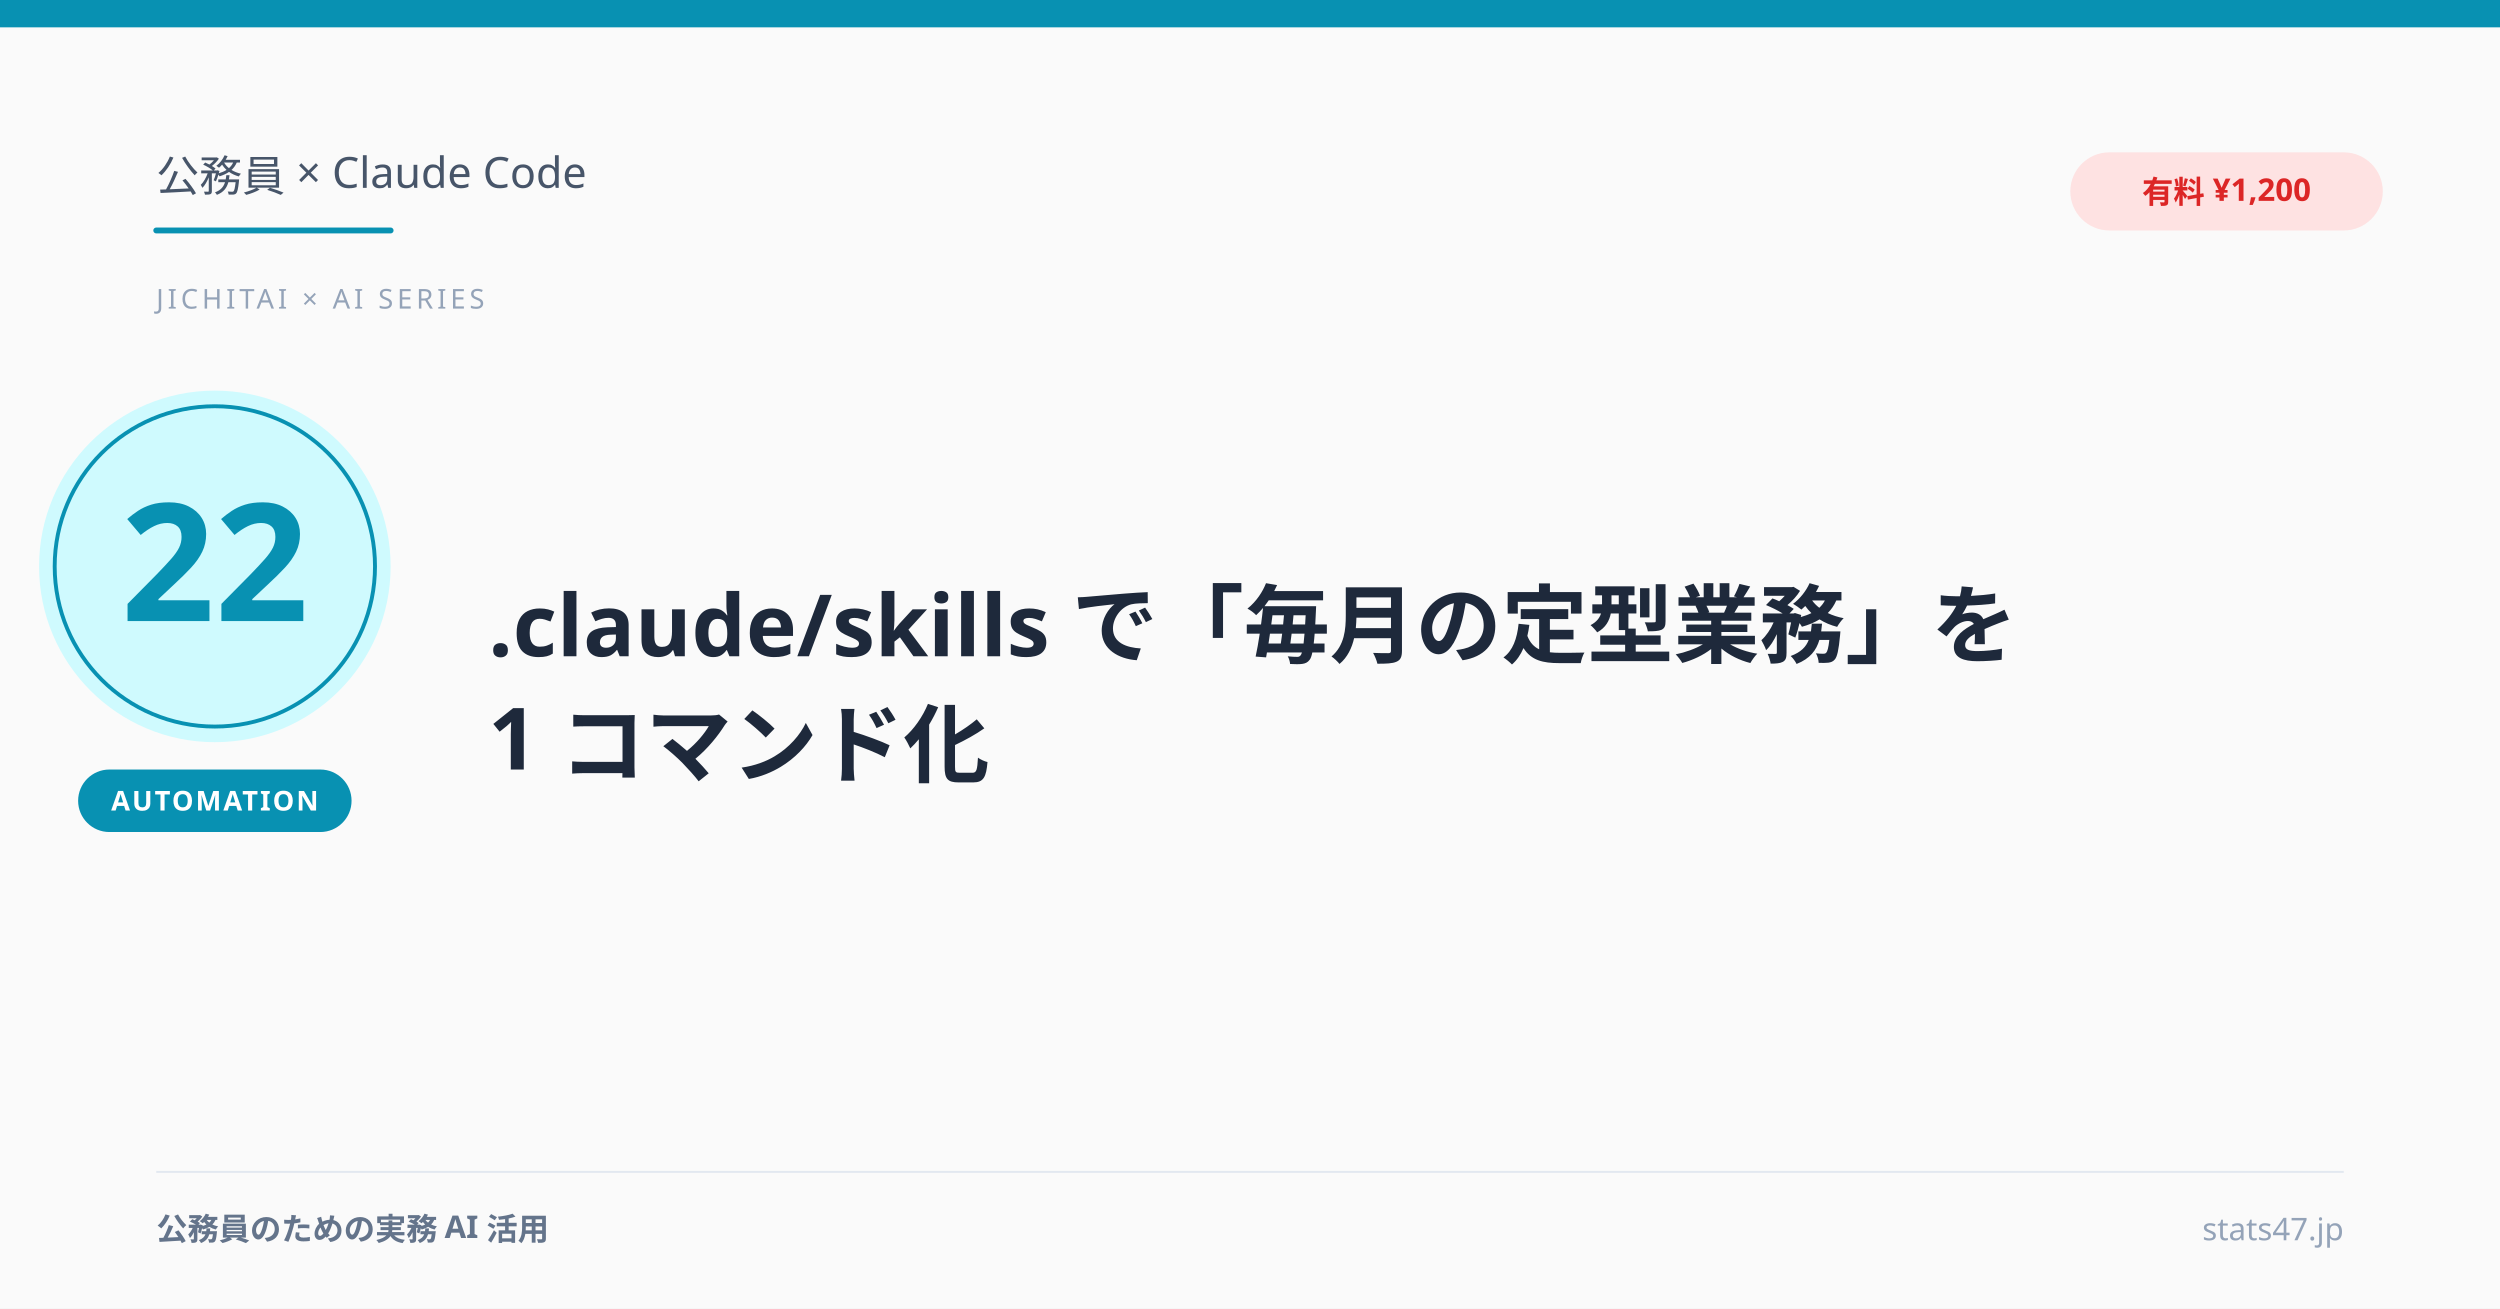
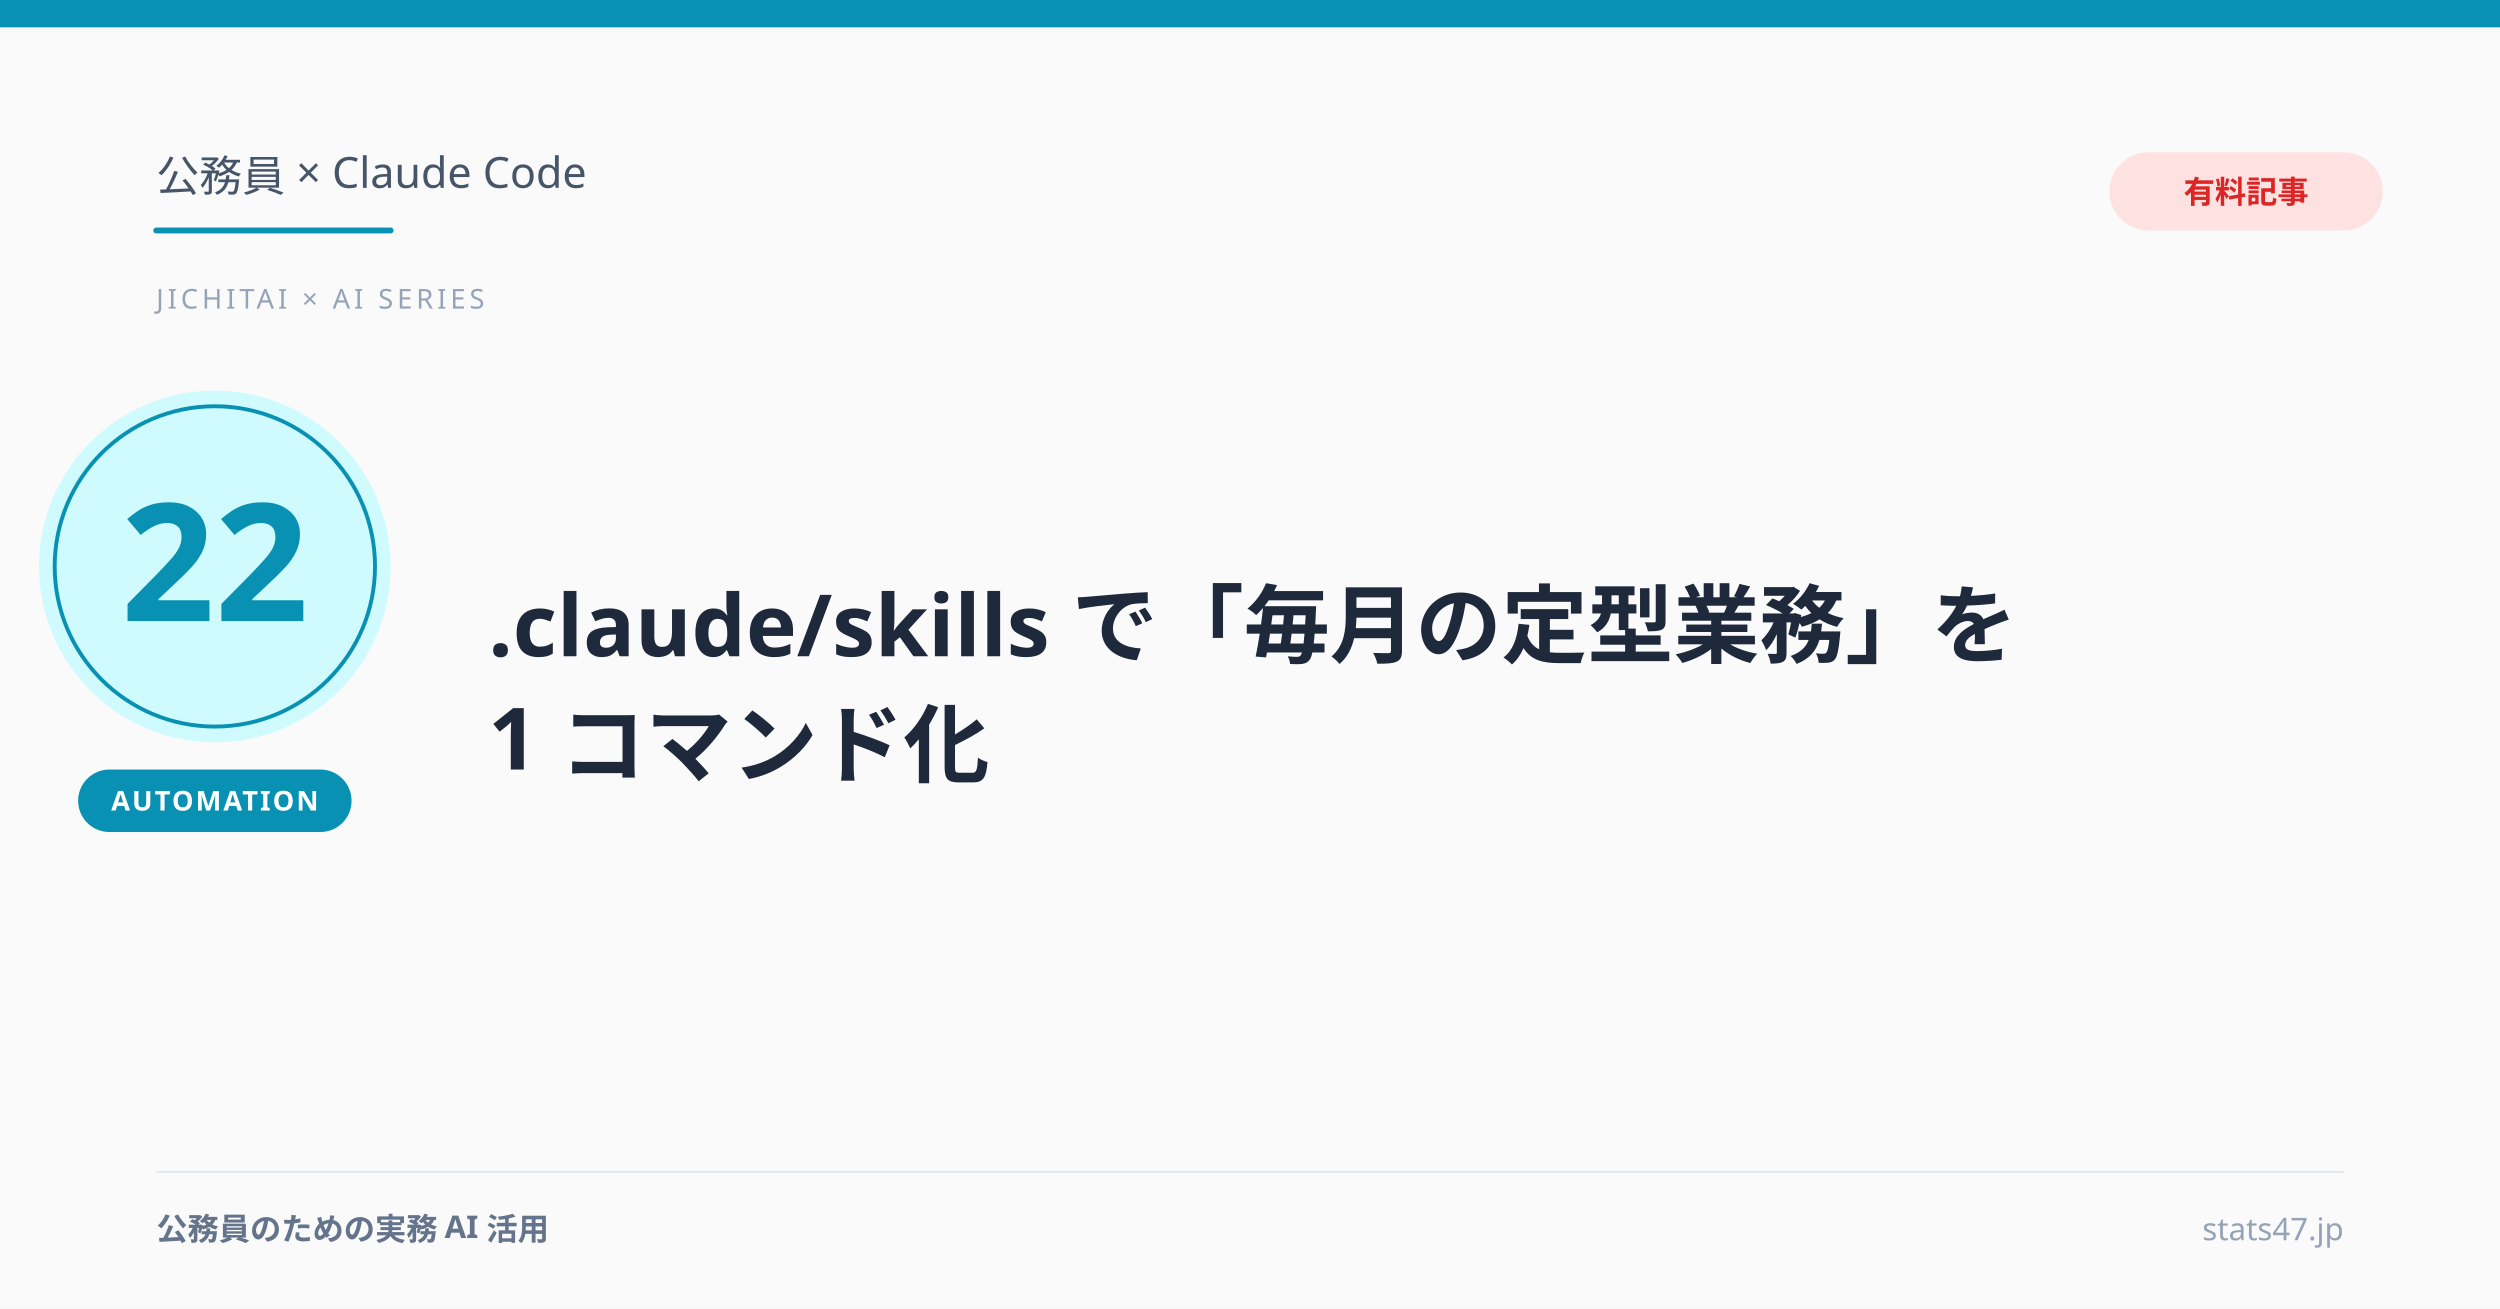
<svg xmlns="http://www.w3.org/2000/svg" viewBox="0 0 1280 670" width="1280" height="670">
  <style>
  text { font-family: 'Hiragino Kaku Gothic ProN', 'Yu Gothic', 'Noto Sans JP', sans-serif; }
</style>
  <rect width="1280" height="670" fill="#fafafa" />
  <rect x="0" y="0" width="1280" height="14" fill="#0891b2" />
  <text x="80" y="98" font-size="22" font-weight="500" fill="#475569">公務員 × Claude Code</text>
  <line x1="80" y1="118" x2="200" y2="118" stroke="#0891b2" stroke-width="3" stroke-linecap="round" />
  <text x="80" y="158" font-size="14" font-weight="500" fill="#94a3b8" letter-spacing="2">JICHITAI × AI SERIES</text>
  <circle cx="110" cy="290" r="90" fill="#cffafe" />
  <circle cx="110" cy="290" r="82" fill="none" stroke="#0891b2" stroke-width="2" />
  <text x="110" y="318" text-anchor="middle" font-size="84" font-weight="900" fill="#0891b2">22</text>
  <rect x="40" y="394" width="140" height="32" rx="16" fill="#0891b2" />
  <text x="110" y="415" text-anchor="middle" font-size="14" font-weight="700" fill="#ffffff" letter-spacing="1">AUTOMATION</text>
  <text x="250" y="336" font-size="44" font-weight="bold" fill="#1e293b">.claude/skills で「毎月の定型業務」を</text>
  <text x="250" y="394" font-size="44" font-weight="bold" fill="#1e293b">1 コマンド化</text>
-   <rect x="1060" y="78" width="160" height="40" rx="20" fill="#fee2e2" />
-   <text x="1140" y="104" text-anchor="middle" font-size="16" font-weight="700" fill="#dc2626">有料 ¥1,200</text>
+   <rect x="1080" y="78" width="140" height="40" rx="20" fill="#fee2e2" />
+   <text x="1150" y="104" text-anchor="middle" font-size="16" font-weight="700" fill="#dc2626">有料記事</text>
  <line x1="80" y1="600" x2="1200" y2="600" stroke="#e2e8f0" stroke-width="1" />
  <text x="80" y="635" font-size="16" font-weight="600" fill="#64748b">公務員のための実務 AI 活用</text>
  <text x="1200" y="635" text-anchor="end" font-size="16" font-weight="500" fill="#94a3b8">stats47.jp</text>
</svg>
